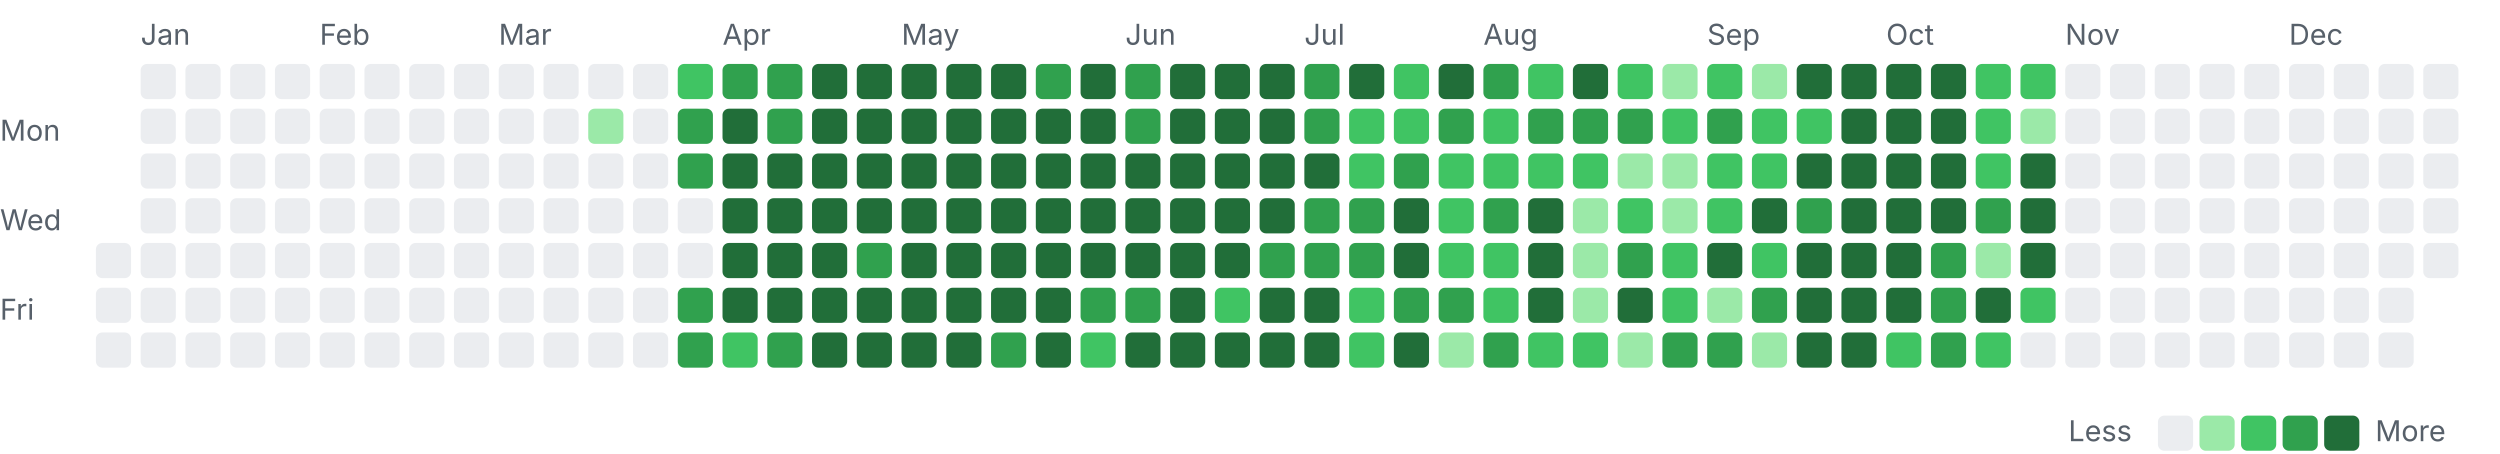
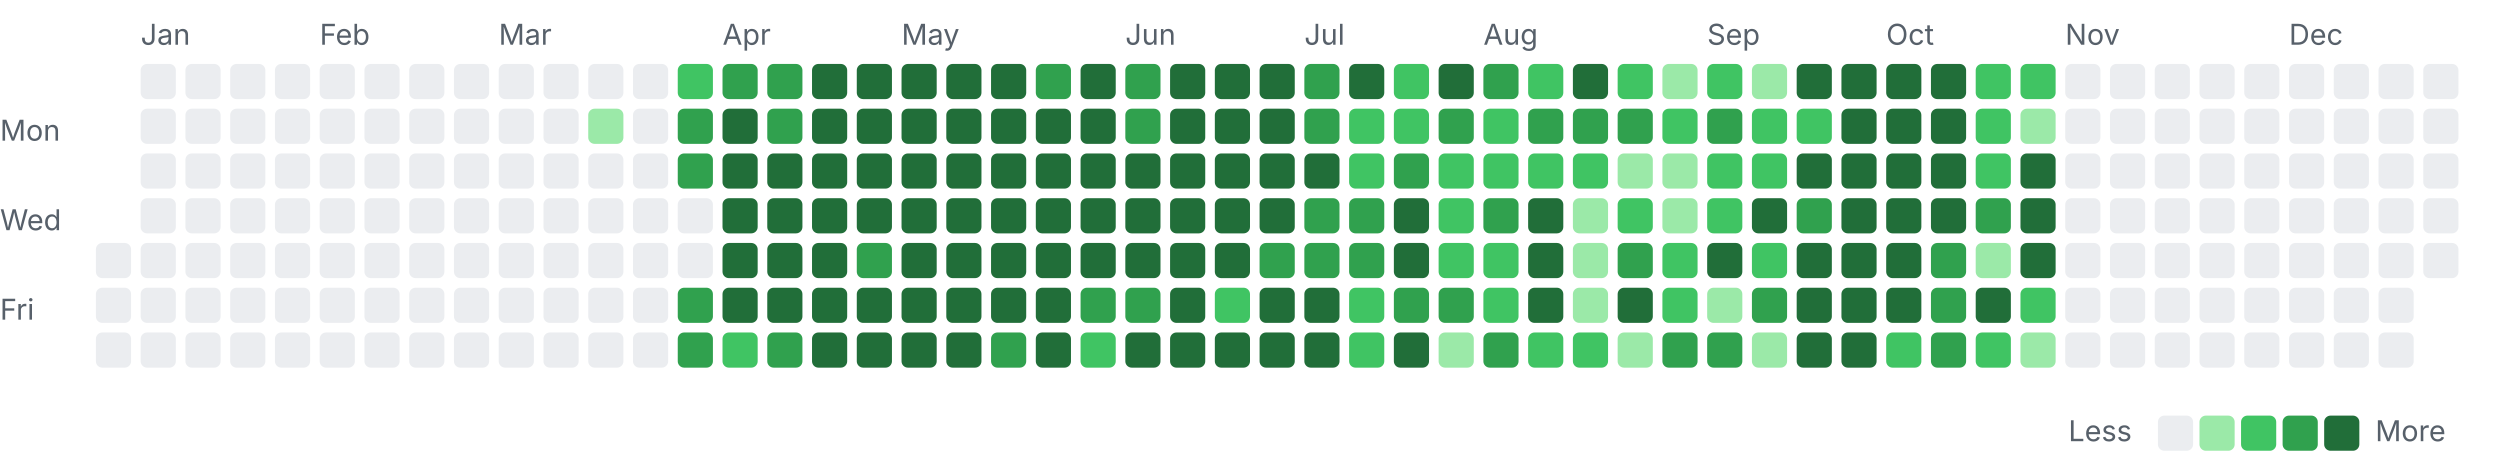
<svg xmlns="http://www.w3.org/2000/svg" width="782" height="142" viewBox="0 0 782 142">
  <style>.l0{fill:#ebedf0}.l1{fill:#9be9a8}.l2{fill:#40c463}.l3{fill:#30a14e}.l4{fill:#216e39} .lbl{fill:#57606a;font:9px -apple-system,Segoe UI,sans-serif}@media(prefers-color-scheme:dark){.l0{fill:#161b22}.l1{fill:#0e4429}.l2{fill:#006d32}.l3{fill:#26a641}.l4{fill:#39d353} .lbl{fill:#8b949e}}</style>
  <text class="lbl" x="44" y="14">Jan</text>
  <text class="lbl" x="100" y="14">Feb</text>
  <text class="lbl" x="156" y="14">Mar</text>
  <text class="lbl" x="226" y="14">Apr</text>
  <text class="lbl" x="282" y="14">May</text>
  <text class="lbl" x="352" y="14">Jun</text>
  <text class="lbl" x="408" y="14">Jul</text>
  <text class="lbl" x="464" y="14">Aug</text>
  <text class="lbl" x="534" y="14">Sep</text>
  <text class="lbl" x="590" y="14">Oct</text>
  <text class="lbl" x="646" y="14">Nov</text>
  <text class="lbl" x="716" y="14">Dec</text>
  <text class="lbl" x="0" y="44">Mon</text>
  <text class="lbl" x="0" y="72">Wed</text>
  <text class="lbl" x="0" y="100">Fri</text>
  <rect class="l0" x="30" y="76" width="11" height="11" rx="2" />
  <rect class="l0" x="30" y="90" width="11" height="11" rx="2" />
  <rect class="l0" x="30" y="104" width="11" height="11" rx="2" />
  <rect class="l0" x="44" y="20" width="11" height="11" rx="2" />
  <rect class="l0" x="44" y="34" width="11" height="11" rx="2" />
  <rect class="l0" x="44" y="48" width="11" height="11" rx="2" />
  <rect class="l0" x="44" y="62" width="11" height="11" rx="2" />
  <rect class="l0" x="44" y="76" width="11" height="11" rx="2" />
  <rect class="l0" x="44" y="90" width="11" height="11" rx="2" />
  <rect class="l0" x="44" y="104" width="11" height="11" rx="2" />
  <rect class="l0" x="58" y="20" width="11" height="11" rx="2" />
  <rect class="l0" x="58" y="34" width="11" height="11" rx="2" />
  <rect class="l0" x="58" y="48" width="11" height="11" rx="2" />
  <rect class="l0" x="58" y="62" width="11" height="11" rx="2" />
  <rect class="l0" x="58" y="76" width="11" height="11" rx="2" />
  <rect class="l0" x="58" y="90" width="11" height="11" rx="2" />
  <rect class="l0" x="58" y="104" width="11" height="11" rx="2" />
  <rect class="l0" x="72" y="20" width="11" height="11" rx="2" />
  <rect class="l0" x="72" y="34" width="11" height="11" rx="2" />
  <rect class="l0" x="72" y="48" width="11" height="11" rx="2" />
  <rect class="l0" x="72" y="62" width="11" height="11" rx="2" />
  <rect class="l0" x="72" y="76" width="11" height="11" rx="2" />
  <rect class="l0" x="72" y="90" width="11" height="11" rx="2" />
  <rect class="l0" x="72" y="104" width="11" height="11" rx="2" />
  <rect class="l0" x="86" y="20" width="11" height="11" rx="2" />
  <rect class="l0" x="86" y="34" width="11" height="11" rx="2" />
  <rect class="l0" x="86" y="48" width="11" height="11" rx="2" />
  <rect class="l0" x="86" y="62" width="11" height="11" rx="2" />
  <rect class="l0" x="86" y="76" width="11" height="11" rx="2" />
  <rect class="l0" x="86" y="90" width="11" height="11" rx="2" />
  <rect class="l0" x="86" y="104" width="11" height="11" rx="2" />
  <rect class="l0" x="100" y="20" width="11" height="11" rx="2" />
  <rect class="l0" x="100" y="34" width="11" height="11" rx="2" />
  <rect class="l0" x="100" y="48" width="11" height="11" rx="2" />
  <rect class="l0" x="100" y="62" width="11" height="11" rx="2" />
  <rect class="l0" x="100" y="76" width="11" height="11" rx="2" />
  <rect class="l0" x="100" y="90" width="11" height="11" rx="2" />
  <rect class="l0" x="100" y="104" width="11" height="11" rx="2" />
  <rect class="l0" x="114" y="20" width="11" height="11" rx="2" />
  <rect class="l0" x="114" y="34" width="11" height="11" rx="2" />
  <rect class="l0" x="114" y="48" width="11" height="11" rx="2" />
  <rect class="l0" x="114" y="62" width="11" height="11" rx="2" />
  <rect class="l0" x="114" y="76" width="11" height="11" rx="2" />
  <rect class="l0" x="114" y="90" width="11" height="11" rx="2" />
  <rect class="l0" x="114" y="104" width="11" height="11" rx="2" />
  <rect class="l0" x="128" y="20" width="11" height="11" rx="2" />
  <rect class="l0" x="128" y="34" width="11" height="11" rx="2" />
  <rect class="l0" x="128" y="48" width="11" height="11" rx="2" />
  <rect class="l0" x="128" y="62" width="11" height="11" rx="2" />
  <rect class="l0" x="128" y="76" width="11" height="11" rx="2" />
  <rect class="l0" x="128" y="90" width="11" height="11" rx="2" />
  <rect class="l0" x="128" y="104" width="11" height="11" rx="2" />
  <rect class="l0" x="142" y="20" width="11" height="11" rx="2" />
  <rect class="l0" x="142" y="34" width="11" height="11" rx="2" />
  <rect class="l0" x="142" y="48" width="11" height="11" rx="2" />
  <rect class="l0" x="142" y="62" width="11" height="11" rx="2" />
  <rect class="l0" x="142" y="76" width="11" height="11" rx="2" />
  <rect class="l0" x="142" y="90" width="11" height="11" rx="2" />
  <rect class="l0" x="142" y="104" width="11" height="11" rx="2" />
  <rect class="l0" x="156" y="20" width="11" height="11" rx="2" />
  <rect class="l0" x="156" y="34" width="11" height="11" rx="2" />
  <rect class="l0" x="156" y="48" width="11" height="11" rx="2" />
  <rect class="l0" x="156" y="62" width="11" height="11" rx="2" />
  <rect class="l0" x="156" y="76" width="11" height="11" rx="2" />
  <rect class="l0" x="156" y="90" width="11" height="11" rx="2" />
  <rect class="l0" x="156" y="104" width="11" height="11" rx="2" />
  <rect class="l0" x="170" y="20" width="11" height="11" rx="2" />
  <rect class="l0" x="170" y="34" width="11" height="11" rx="2" />
  <rect class="l0" x="170" y="48" width="11" height="11" rx="2" />
  <rect class="l0" x="170" y="62" width="11" height="11" rx="2" />
  <rect class="l0" x="170" y="76" width="11" height="11" rx="2" />
  <rect class="l0" x="170" y="90" width="11" height="11" rx="2" />
  <rect class="l0" x="170" y="104" width="11" height="11" rx="2" />
  <rect class="l0" x="184" y="20" width="11" height="11" rx="2" />
  <rect class="l1" x="184" y="34" width="11" height="11" rx="2" />
  <rect class="l0" x="184" y="48" width="11" height="11" rx="2" />
  <rect class="l0" x="184" y="62" width="11" height="11" rx="2" />
  <rect class="l0" x="184" y="76" width="11" height="11" rx="2" />
  <rect class="l0" x="184" y="90" width="11" height="11" rx="2" />
  <rect class="l0" x="184" y="104" width="11" height="11" rx="2" />
  <rect class="l0" x="198" y="20" width="11" height="11" rx="2" />
  <rect class="l0" x="198" y="34" width="11" height="11" rx="2" />
  <rect class="l0" x="198" y="48" width="11" height="11" rx="2" />
  <rect class="l0" x="198" y="62" width="11" height="11" rx="2" />
  <rect class="l0" x="198" y="76" width="11" height="11" rx="2" />
  <rect class="l0" x="198" y="90" width="11" height="11" rx="2" />
  <rect class="l0" x="198" y="104" width="11" height="11" rx="2" />
  <rect class="l2" x="212" y="20" width="11" height="11" rx="2" />
  <rect class="l3" x="212" y="34" width="11" height="11" rx="2" />
  <rect class="l3" x="212" y="48" width="11" height="11" rx="2" />
  <rect class="l0" x="212" y="62" width="11" height="11" rx="2" />
  <rect class="l0" x="212" y="76" width="11" height="11" rx="2" />
  <rect class="l3" x="212" y="90" width="11" height="11" rx="2" />
  <rect class="l3" x="212" y="104" width="11" height="11" rx="2" />
  <rect class="l3" x="226" y="20" width="11" height="11" rx="2" />
  <rect class="l4" x="226" y="34" width="11" height="11" rx="2" />
  <rect class="l4" x="226" y="48" width="11" height="11" rx="2" />
  <rect class="l4" x="226" y="62" width="11" height="11" rx="2" />
  <rect class="l4" x="226" y="76" width="11" height="11" rx="2" />
  <rect class="l4" x="226" y="90" width="11" height="11" rx="2" />
  <rect class="l2" x="226" y="104" width="11" height="11" rx="2" />
  <rect class="l3" x="240" y="20" width="11" height="11" rx="2" />
  <rect class="l3" x="240" y="34" width="11" height="11" rx="2" />
  <rect class="l4" x="240" y="48" width="11" height="11" rx="2" />
  <rect class="l4" x="240" y="62" width="11" height="11" rx="2" />
  <rect class="l4" x="240" y="76" width="11" height="11" rx="2" />
  <rect class="l4" x="240" y="90" width="11" height="11" rx="2" />
  <rect class="l3" x="240" y="104" width="11" height="11" rx="2" />
  <rect class="l4" x="254" y="20" width="11" height="11" rx="2" />
  <rect class="l4" x="254" y="34" width="11" height="11" rx="2" />
  <rect class="l4" x="254" y="48" width="11" height="11" rx="2" />
  <rect class="l4" x="254" y="62" width="11" height="11" rx="2" />
  <rect class="l4" x="254" y="76" width="11" height="11" rx="2" />
  <rect class="l4" x="254" y="90" width="11" height="11" rx="2" />
  <rect class="l4" x="254" y="104" width="11" height="11" rx="2" />
  <rect class="l4" x="268" y="20" width="11" height="11" rx="2" />
  <rect class="l4" x="268" y="34" width="11" height="11" rx="2" />
  <rect class="l4" x="268" y="48" width="11" height="11" rx="2" />
  <rect class="l4" x="268" y="62" width="11" height="11" rx="2" />
  <rect class="l3" x="268" y="76" width="11" height="11" rx="2" />
  <rect class="l4" x="268" y="90" width="11" height="11" rx="2" />
  <rect class="l4" x="268" y="104" width="11" height="11" rx="2" />
  <rect class="l4" x="282" y="20" width="11" height="11" rx="2" />
  <rect class="l4" x="282" y="34" width="11" height="11" rx="2" />
  <rect class="l4" x="282" y="48" width="11" height="11" rx="2" />
  <rect class="l4" x="282" y="62" width="11" height="11" rx="2" />
  <rect class="l4" x="282" y="76" width="11" height="11" rx="2" />
  <rect class="l4" x="282" y="90" width="11" height="11" rx="2" />
  <rect class="l4" x="282" y="104" width="11" height="11" rx="2" />
  <rect class="l4" x="296" y="20" width="11" height="11" rx="2" />
  <rect class="l4" x="296" y="34" width="11" height="11" rx="2" />
  <rect class="l4" x="296" y="48" width="11" height="11" rx="2" />
  <rect class="l4" x="296" y="62" width="11" height="11" rx="2" />
  <rect class="l4" x="296" y="76" width="11" height="11" rx="2" />
  <rect class="l4" x="296" y="90" width="11" height="11" rx="2" />
  <rect class="l4" x="296" y="104" width="11" height="11" rx="2" />
  <rect class="l4" x="310" y="20" width="11" height="11" rx="2" />
  <rect class="l4" x="310" y="34" width="11" height="11" rx="2" />
  <rect class="l4" x="310" y="48" width="11" height="11" rx="2" />
  <rect class="l4" x="310" y="62" width="11" height="11" rx="2" />
  <rect class="l4" x="310" y="76" width="11" height="11" rx="2" />
  <rect class="l4" x="310" y="90" width="11" height="11" rx="2" />
  <rect class="l3" x="310" y="104" width="11" height="11" rx="2" />
  <rect class="l3" x="324" y="20" width="11" height="11" rx="2" />
  <rect class="l4" x="324" y="34" width="11" height="11" rx="2" />
  <rect class="l4" x="324" y="48" width="11" height="11" rx="2" />
  <rect class="l4" x="324" y="62" width="11" height="11" rx="2" />
  <rect class="l4" x="324" y="76" width="11" height="11" rx="2" />
  <rect class="l4" x="324" y="90" width="11" height="11" rx="2" />
  <rect class="l4" x="324" y="104" width="11" height="11" rx="2" />
  <rect class="l4" x="338" y="20" width="11" height="11" rx="2" />
  <rect class="l4" x="338" y="34" width="11" height="11" rx="2" />
  <rect class="l4" x="338" y="48" width="11" height="11" rx="2" />
  <rect class="l4" x="338" y="62" width="11" height="11" rx="2" />
  <rect class="l4" x="338" y="76" width="11" height="11" rx="2" />
  <rect class="l3" x="338" y="90" width="11" height="11" rx="2" />
  <rect class="l2" x="338" y="104" width="11" height="11" rx="2" />
  <rect class="l3" x="352" y="20" width="11" height="11" rx="2" />
  <rect class="l3" x="352" y="34" width="11" height="11" rx="2" />
  <rect class="l4" x="352" y="48" width="11" height="11" rx="2" />
  <rect class="l4" x="352" y="62" width="11" height="11" rx="2" />
  <rect class="l4" x="352" y="76" width="11" height="11" rx="2" />
  <rect class="l3" x="352" y="90" width="11" height="11" rx="2" />
  <rect class="l4" x="352" y="104" width="11" height="11" rx="2" />
  <rect class="l4" x="366" y="20" width="11" height="11" rx="2" />
  <rect class="l4" x="366" y="34" width="11" height="11" rx="2" />
  <rect class="l4" x="366" y="48" width="11" height="11" rx="2" />
  <rect class="l4" x="366" y="62" width="11" height="11" rx="2" />
  <rect class="l4" x="366" y="76" width="11" height="11" rx="2" />
  <rect class="l4" x="366" y="90" width="11" height="11" rx="2" />
  <rect class="l4" x="366" y="104" width="11" height="11" rx="2" />
  <rect class="l4" x="380" y="20" width="11" height="11" rx="2" />
  <rect class="l4" x="380" y="34" width="11" height="11" rx="2" />
  <rect class="l4" x="380" y="48" width="11" height="11" rx="2" />
  <rect class="l4" x="380" y="62" width="11" height="11" rx="2" />
  <rect class="l4" x="380" y="76" width="11" height="11" rx="2" />
  <rect class="l2" x="380" y="90" width="11" height="11" rx="2" />
  <rect class="l4" x="380" y="104" width="11" height="11" rx="2" />
  <rect class="l4" x="394" y="20" width="11" height="11" rx="2" />
  <rect class="l4" x="394" y="34" width="11" height="11" rx="2" />
  <rect class="l4" x="394" y="48" width="11" height="11" rx="2" />
  <rect class="l4" x="394" y="62" width="11" height="11" rx="2" />
  <rect class="l3" x="394" y="76" width="11" height="11" rx="2" />
  <rect class="l4" x="394" y="90" width="11" height="11" rx="2" />
  <rect class="l4" x="394" y="104" width="11" height="11" rx="2" />
  <rect class="l3" x="408" y="20" width="11" height="11" rx="2" />
  <rect class="l3" x="408" y="34" width="11" height="11" rx="2" />
  <rect class="l4" x="408" y="48" width="11" height="11" rx="2" />
  <rect class="l3" x="408" y="62" width="11" height="11" rx="2" />
  <rect class="l3" x="408" y="76" width="11" height="11" rx="2" />
  <rect class="l4" x="408" y="90" width="11" height="11" rx="2" />
  <rect class="l4" x="408" y="104" width="11" height="11" rx="2" />
  <rect class="l4" x="422" y="20" width="11" height="11" rx="2" />
  <rect class="l2" x="422" y="34" width="11" height="11" rx="2" />
  <rect class="l2" x="422" y="48" width="11" height="11" rx="2" />
  <rect class="l3" x="422" y="62" width="11" height="11" rx="2" />
  <rect class="l3" x="422" y="76" width="11" height="11" rx="2" />
  <rect class="l2" x="422" y="90" width="11" height="11" rx="2" />
  <rect class="l2" x="422" y="104" width="11" height="11" rx="2" />
  <rect class="l2" x="436" y="20" width="11" height="11" rx="2" />
  <rect class="l2" x="436" y="34" width="11" height="11" rx="2" />
  <rect class="l3" x="436" y="48" width="11" height="11" rx="2" />
  <rect class="l4" x="436" y="62" width="11" height="11" rx="2" />
  <rect class="l4" x="436" y="76" width="11" height="11" rx="2" />
  <rect class="l3" x="436" y="90" width="11" height="11" rx="2" />
  <rect class="l4" x="436" y="104" width="11" height="11" rx="2" />
  <rect class="l4" x="450" y="20" width="11" height="11" rx="2" />
  <rect class="l3" x="450" y="34" width="11" height="11" rx="2" />
  <rect class="l2" x="450" y="48" width="11" height="11" rx="2" />
  <rect class="l2" x="450" y="62" width="11" height="11" rx="2" />
  <rect class="l2" x="450" y="76" width="11" height="11" rx="2" />
  <rect class="l3" x="450" y="90" width="11" height="11" rx="2" />
  <rect class="l1" x="450" y="104" width="11" height="11" rx="2" />
  <rect class="l3" x="464" y="20" width="11" height="11" rx="2" />
  <rect class="l2" x="464" y="34" width="11" height="11" rx="2" />
  <rect class="l2" x="464" y="48" width="11" height="11" rx="2" />
  <rect class="l3" x="464" y="62" width="11" height="11" rx="2" />
  <rect class="l2" x="464" y="76" width="11" height="11" rx="2" />
  <rect class="l2" x="464" y="90" width="11" height="11" rx="2" />
  <rect class="l3" x="464" y="104" width="11" height="11" rx="2" />
  <rect class="l2" x="478" y="20" width="11" height="11" rx="2" />
  <rect class="l3" x="478" y="34" width="11" height="11" rx="2" />
  <rect class="l2" x="478" y="48" width="11" height="11" rx="2" />
  <rect class="l4" x="478" y="62" width="11" height="11" rx="2" />
  <rect class="l4" x="478" y="76" width="11" height="11" rx="2" />
  <rect class="l4" x="478" y="90" width="11" height="11" rx="2" />
  <rect class="l2" x="478" y="104" width="11" height="11" rx="2" />
  <rect class="l4" x="492" y="20" width="11" height="11" rx="2" />
  <rect class="l3" x="492" y="34" width="11" height="11" rx="2" />
  <rect class="l2" x="492" y="48" width="11" height="11" rx="2" />
  <rect class="l1" x="492" y="62" width="11" height="11" rx="2" />
  <rect class="l1" x="492" y="76" width="11" height="11" rx="2" />
  <rect class="l1" x="492" y="90" width="11" height="11" rx="2" />
  <rect class="l2" x="492" y="104" width="11" height="11" rx="2" />
  <rect class="l2" x="506" y="20" width="11" height="11" rx="2" />
  <rect class="l3" x="506" y="34" width="11" height="11" rx="2" />
  <rect class="l1" x="506" y="48" width="11" height="11" rx="2" />
  <rect class="l2" x="506" y="62" width="11" height="11" rx="2" />
  <rect class="l3" x="506" y="76" width="11" height="11" rx="2" />
  <rect class="l4" x="506" y="90" width="11" height="11" rx="2" />
  <rect class="l1" x="506" y="104" width="11" height="11" rx="2" />
  <rect class="l1" x="520" y="20" width="11" height="11" rx="2" />
  <rect class="l2" x="520" y="34" width="11" height="11" rx="2" />
  <rect class="l1" x="520" y="48" width="11" height="11" rx="2" />
  <rect class="l1" x="520" y="62" width="11" height="11" rx="2" />
  <rect class="l2" x="520" y="76" width="11" height="11" rx="2" />
  <rect class="l2" x="520" y="90" width="11" height="11" rx="2" />
  <rect class="l3" x="520" y="104" width="11" height="11" rx="2" />
  <rect class="l2" x="534" y="20" width="11" height="11" rx="2" />
  <rect class="l3" x="534" y="34" width="11" height="11" rx="2" />
  <rect class="l2" x="534" y="48" width="11" height="11" rx="2" />
  <rect class="l2" x="534" y="62" width="11" height="11" rx="2" />
  <rect class="l4" x="534" y="76" width="11" height="11" rx="2" />
  <rect class="l1" x="534" y="90" width="11" height="11" rx="2" />
  <rect class="l3" x="534" y="104" width="11" height="11" rx="2" />
  <rect class="l1" x="548" y="20" width="11" height="11" rx="2" />
  <rect class="l2" x="548" y="34" width="11" height="11" rx="2" />
  <rect class="l2" x="548" y="48" width="11" height="11" rx="2" />
  <rect class="l4" x="548" y="62" width="11" height="11" rx="2" />
  <rect class="l2" x="548" y="76" width="11" height="11" rx="2" />
  <rect class="l3" x="548" y="90" width="11" height="11" rx="2" />
  <rect class="l1" x="548" y="104" width="11" height="11" rx="2" />
  <rect class="l4" x="562" y="20" width="11" height="11" rx="2" />
  <rect class="l2" x="562" y="34" width="11" height="11" rx="2" />
  <rect class="l4" x="562" y="48" width="11" height="11" rx="2" />
  <rect class="l3" x="562" y="62" width="11" height="11" rx="2" />
  <rect class="l4" x="562" y="76" width="11" height="11" rx="2" />
  <rect class="l4" x="562" y="90" width="11" height="11" rx="2" />
  <rect class="l4" x="562" y="104" width="11" height="11" rx="2" />
  <rect class="l4" x="576" y="20" width="11" height="11" rx="2" />
  <rect class="l4" x="576" y="34" width="11" height="11" rx="2" />
  <rect class="l4" x="576" y="48" width="11" height="11" rx="2" />
  <rect class="l4" x="576" y="62" width="11" height="11" rx="2" />
  <rect class="l4" x="576" y="76" width="11" height="11" rx="2" />
  <rect class="l4" x="576" y="90" width="11" height="11" rx="2" />
  <rect class="l4" x="576" y="104" width="11" height="11" rx="2" />
  <rect class="l4" x="590" y="20" width="11" height="11" rx="2" />
  <rect class="l4" x="590" y="34" width="11" height="11" rx="2" />
  <rect class="l4" x="590" y="48" width="11" height="11" rx="2" />
  <rect class="l4" x="590" y="62" width="11" height="11" rx="2" />
  <rect class="l4" x="590" y="76" width="11" height="11" rx="2" />
  <rect class="l4" x="590" y="90" width="11" height="11" rx="2" />
  <rect class="l2" x="590" y="104" width="11" height="11" rx="2" />
  <rect class="l4" x="604" y="20" width="11" height="11" rx="2" />
  <rect class="l4" x="604" y="34" width="11" height="11" rx="2" />
  <rect class="l4" x="604" y="48" width="11" height="11" rx="2" />
  <rect class="l4" x="604" y="62" width="11" height="11" rx="2" />
  <rect class="l3" x="604" y="76" width="11" height="11" rx="2" />
  <rect class="l3" x="604" y="90" width="11" height="11" rx="2" />
  <rect class="l3" x="604" y="104" width="11" height="11" rx="2" />
  <rect class="l2" x="618" y="20" width="11" height="11" rx="2" />
  <rect class="l2" x="618" y="34" width="11" height="11" rx="2" />
  <rect class="l2" x="618" y="48" width="11" height="11" rx="2" />
  <rect class="l3" x="618" y="62" width="11" height="11" rx="2" />
  <rect class="l1" x="618" y="76" width="11" height="11" rx="2" />
  <rect class="l4" x="618" y="90" width="11" height="11" rx="2" />
  <rect class="l2" x="618" y="104" width="11" height="11" rx="2" />
  <rect class="l2" x="632" y="20" width="11" height="11" rx="2" />
  <rect class="l1" x="632" y="34" width="11" height="11" rx="2" />
  <rect class="l4" x="632" y="48" width="11" height="11" rx="2" />
  <rect class="l4" x="632" y="62" width="11" height="11" rx="2" />
  <rect class="l4" x="632" y="76" width="11" height="11" rx="2" />
  <rect class="l2" x="632" y="90" width="11" height="11" rx="2" />
-   <rect class="l0" x="632" y="104" width="11" height="11" rx="2" />
+   <rect class="l1" x="632" y="104" width="11" height="11" rx="2" />
  <rect class="l0" x="646" y="20" width="11" height="11" rx="2" />
  <rect class="l0" x="646" y="34" width="11" height="11" rx="2" />
  <rect class="l0" x="646" y="48" width="11" height="11" rx="2" />
  <rect class="l0" x="646" y="62" width="11" height="11" rx="2" />
  <rect class="l0" x="646" y="76" width="11" height="11" rx="2" />
  <rect class="l0" x="646" y="90" width="11" height="11" rx="2" />
  <rect class="l0" x="646" y="104" width="11" height="11" rx="2" />
  <rect class="l0" x="660" y="20" width="11" height="11" rx="2" />
  <rect class="l0" x="660" y="34" width="11" height="11" rx="2" />
  <rect class="l0" x="660" y="48" width="11" height="11" rx="2" />
  <rect class="l0" x="660" y="62" width="11" height="11" rx="2" />
  <rect class="l0" x="660" y="76" width="11" height="11" rx="2" />
  <rect class="l0" x="660" y="90" width="11" height="11" rx="2" />
  <rect class="l0" x="660" y="104" width="11" height="11" rx="2" />
  <rect class="l0" x="674" y="20" width="11" height="11" rx="2" />
  <rect class="l0" x="674" y="34" width="11" height="11" rx="2" />
  <rect class="l0" x="674" y="48" width="11" height="11" rx="2" />
  <rect class="l0" x="674" y="62" width="11" height="11" rx="2" />
  <rect class="l0" x="674" y="76" width="11" height="11" rx="2" />
  <rect class="l0" x="674" y="90" width="11" height="11" rx="2" />
  <rect class="l0" x="674" y="104" width="11" height="11" rx="2" />
  <rect class="l0" x="688" y="20" width="11" height="11" rx="2" />
  <rect class="l0" x="688" y="34" width="11" height="11" rx="2" />
  <rect class="l0" x="688" y="48" width="11" height="11" rx="2" />
  <rect class="l0" x="688" y="62" width="11" height="11" rx="2" />
  <rect class="l0" x="688" y="76" width="11" height="11" rx="2" />
  <rect class="l0" x="688" y="90" width="11" height="11" rx="2" />
  <rect class="l0" x="688" y="104" width="11" height="11" rx="2" />
  <rect class="l0" x="702" y="20" width="11" height="11" rx="2" />
  <rect class="l0" x="702" y="34" width="11" height="11" rx="2" />
  <rect class="l0" x="702" y="48" width="11" height="11" rx="2" />
  <rect class="l0" x="702" y="62" width="11" height="11" rx="2" />
  <rect class="l0" x="702" y="76" width="11" height="11" rx="2" />
  <rect class="l0" x="702" y="90" width="11" height="11" rx="2" />
  <rect class="l0" x="702" y="104" width="11" height="11" rx="2" />
  <rect class="l0" x="716" y="20" width="11" height="11" rx="2" />
  <rect class="l0" x="716" y="34" width="11" height="11" rx="2" />
  <rect class="l0" x="716" y="48" width="11" height="11" rx="2" />
  <rect class="l0" x="716" y="62" width="11" height="11" rx="2" />
  <rect class="l0" x="716" y="76" width="11" height="11" rx="2" />
  <rect class="l0" x="716" y="90" width="11" height="11" rx="2" />
  <rect class="l0" x="716" y="104" width="11" height="11" rx="2" />
  <rect class="l0" x="730" y="20" width="11" height="11" rx="2" />
  <rect class="l0" x="730" y="34" width="11" height="11" rx="2" />
  <rect class="l0" x="730" y="48" width="11" height="11" rx="2" />
  <rect class="l0" x="730" y="62" width="11" height="11" rx="2" />
  <rect class="l0" x="730" y="76" width="11" height="11" rx="2" />
  <rect class="l0" x="730" y="90" width="11" height="11" rx="2" />
  <rect class="l0" x="730" y="104" width="11" height="11" rx="2" />
  <rect class="l0" x="744" y="20" width="11" height="11" rx="2" />
  <rect class="l0" x="744" y="34" width="11" height="11" rx="2" />
  <rect class="l0" x="744" y="48" width="11" height="11" rx="2" />
  <rect class="l0" x="744" y="62" width="11" height="11" rx="2" />
  <rect class="l0" x="744" y="76" width="11" height="11" rx="2" />
  <rect class="l0" x="744" y="90" width="11" height="11" rx="2" />
  <rect class="l0" x="744" y="104" width="11" height="11" rx="2" />
  <rect class="l0" x="758" y="20" width="11" height="11" rx="2" />
  <rect class="l0" x="758" y="34" width="11" height="11" rx="2" />
  <rect class="l0" x="758" y="48" width="11" height="11" rx="2" />
  <rect class="l0" x="758" y="62" width="11" height="11" rx="2" />
  <rect class="l0" x="758" y="76" width="11" height="11" rx="2" />
  <text class="lbl" x="647" y="138">Less</text>
  <rect class="l0" x="675" y="130" width="11" height="11" rx="2" />
  <rect class="l1" x="688" y="130" width="11" height="11" rx="2" />
  <rect class="l2" x="701" y="130" width="11" height="11" rx="2" />
  <rect class="l3" x="714" y="130" width="11" height="11" rx="2" />
  <rect class="l4" x="727" y="130" width="11" height="11" rx="2" />
  <text class="lbl" x="743" y="138">More</text>
</svg>
